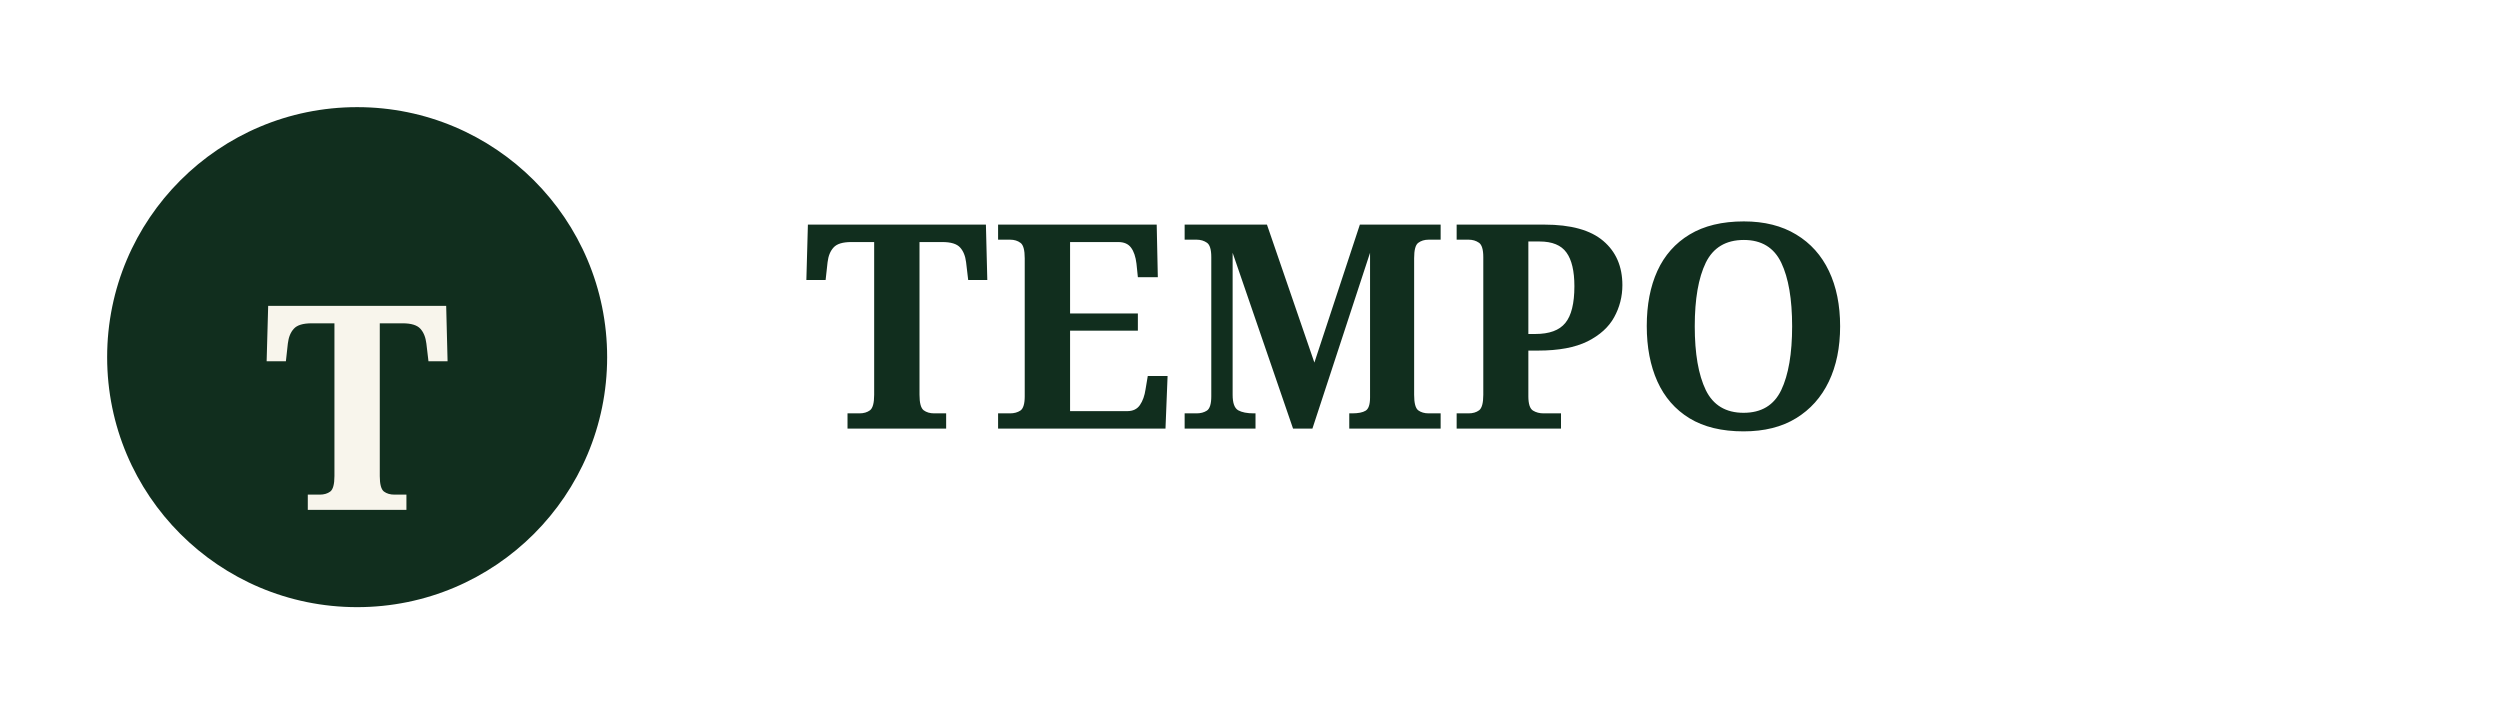
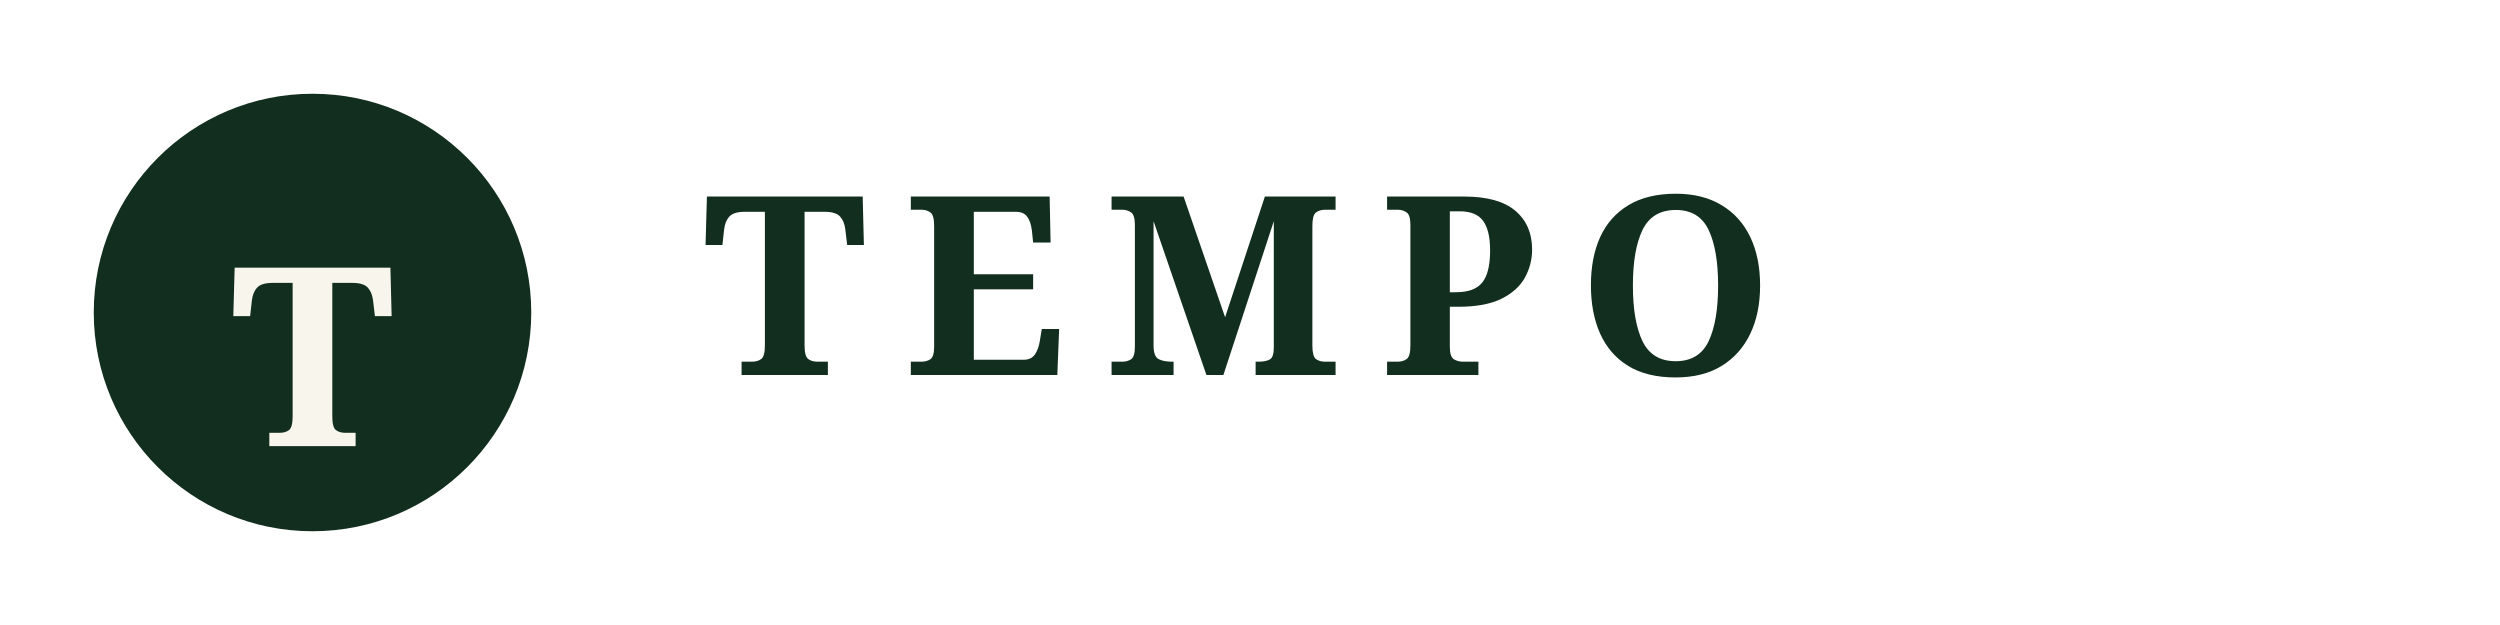
- <svg xmlns="http://www.w3.org/2000/svg" width="280" height="80" viewBox="0 0 280 80">
-   <rect width="280" height="80" fill="none" />
+ <svg xmlns="http://www.w3.org/2000/svg" width="320" height="80" viewBox="0 0 320 80">
+   <rect width="320" height="80" fill="none" />
  <circle cx="40" cy="40" r="28" fill="#112E1E" />
-   <text x="40" y="46" dominant-baseline="middle" text-anchor="middle" font-family="Crimson Pro, Georgia, serif" font-size="32" fill="#F8F5EC" font-weight="700">T</text>
-   <text x="90" y="48" font-family="Crimson Pro, Georgia, serif" font-size="32" fill="#112E1E" font-weight="700">TEMPO</text>
+   <text x="40" y="46" dominant-baseline="middle" text-anchor="middle" font-family="Crimson Pro, Georgia, serif" font-size="32" fill="#f8f5ec" font-weight="700">T</text>
+   <text x="90" y="48" font-family="Crimson Pro, Georgia, serif" font-size="32" fill="#112E1E" font-weight="700" letter-spacing="0.15em">TEMPO</text>
</svg>
